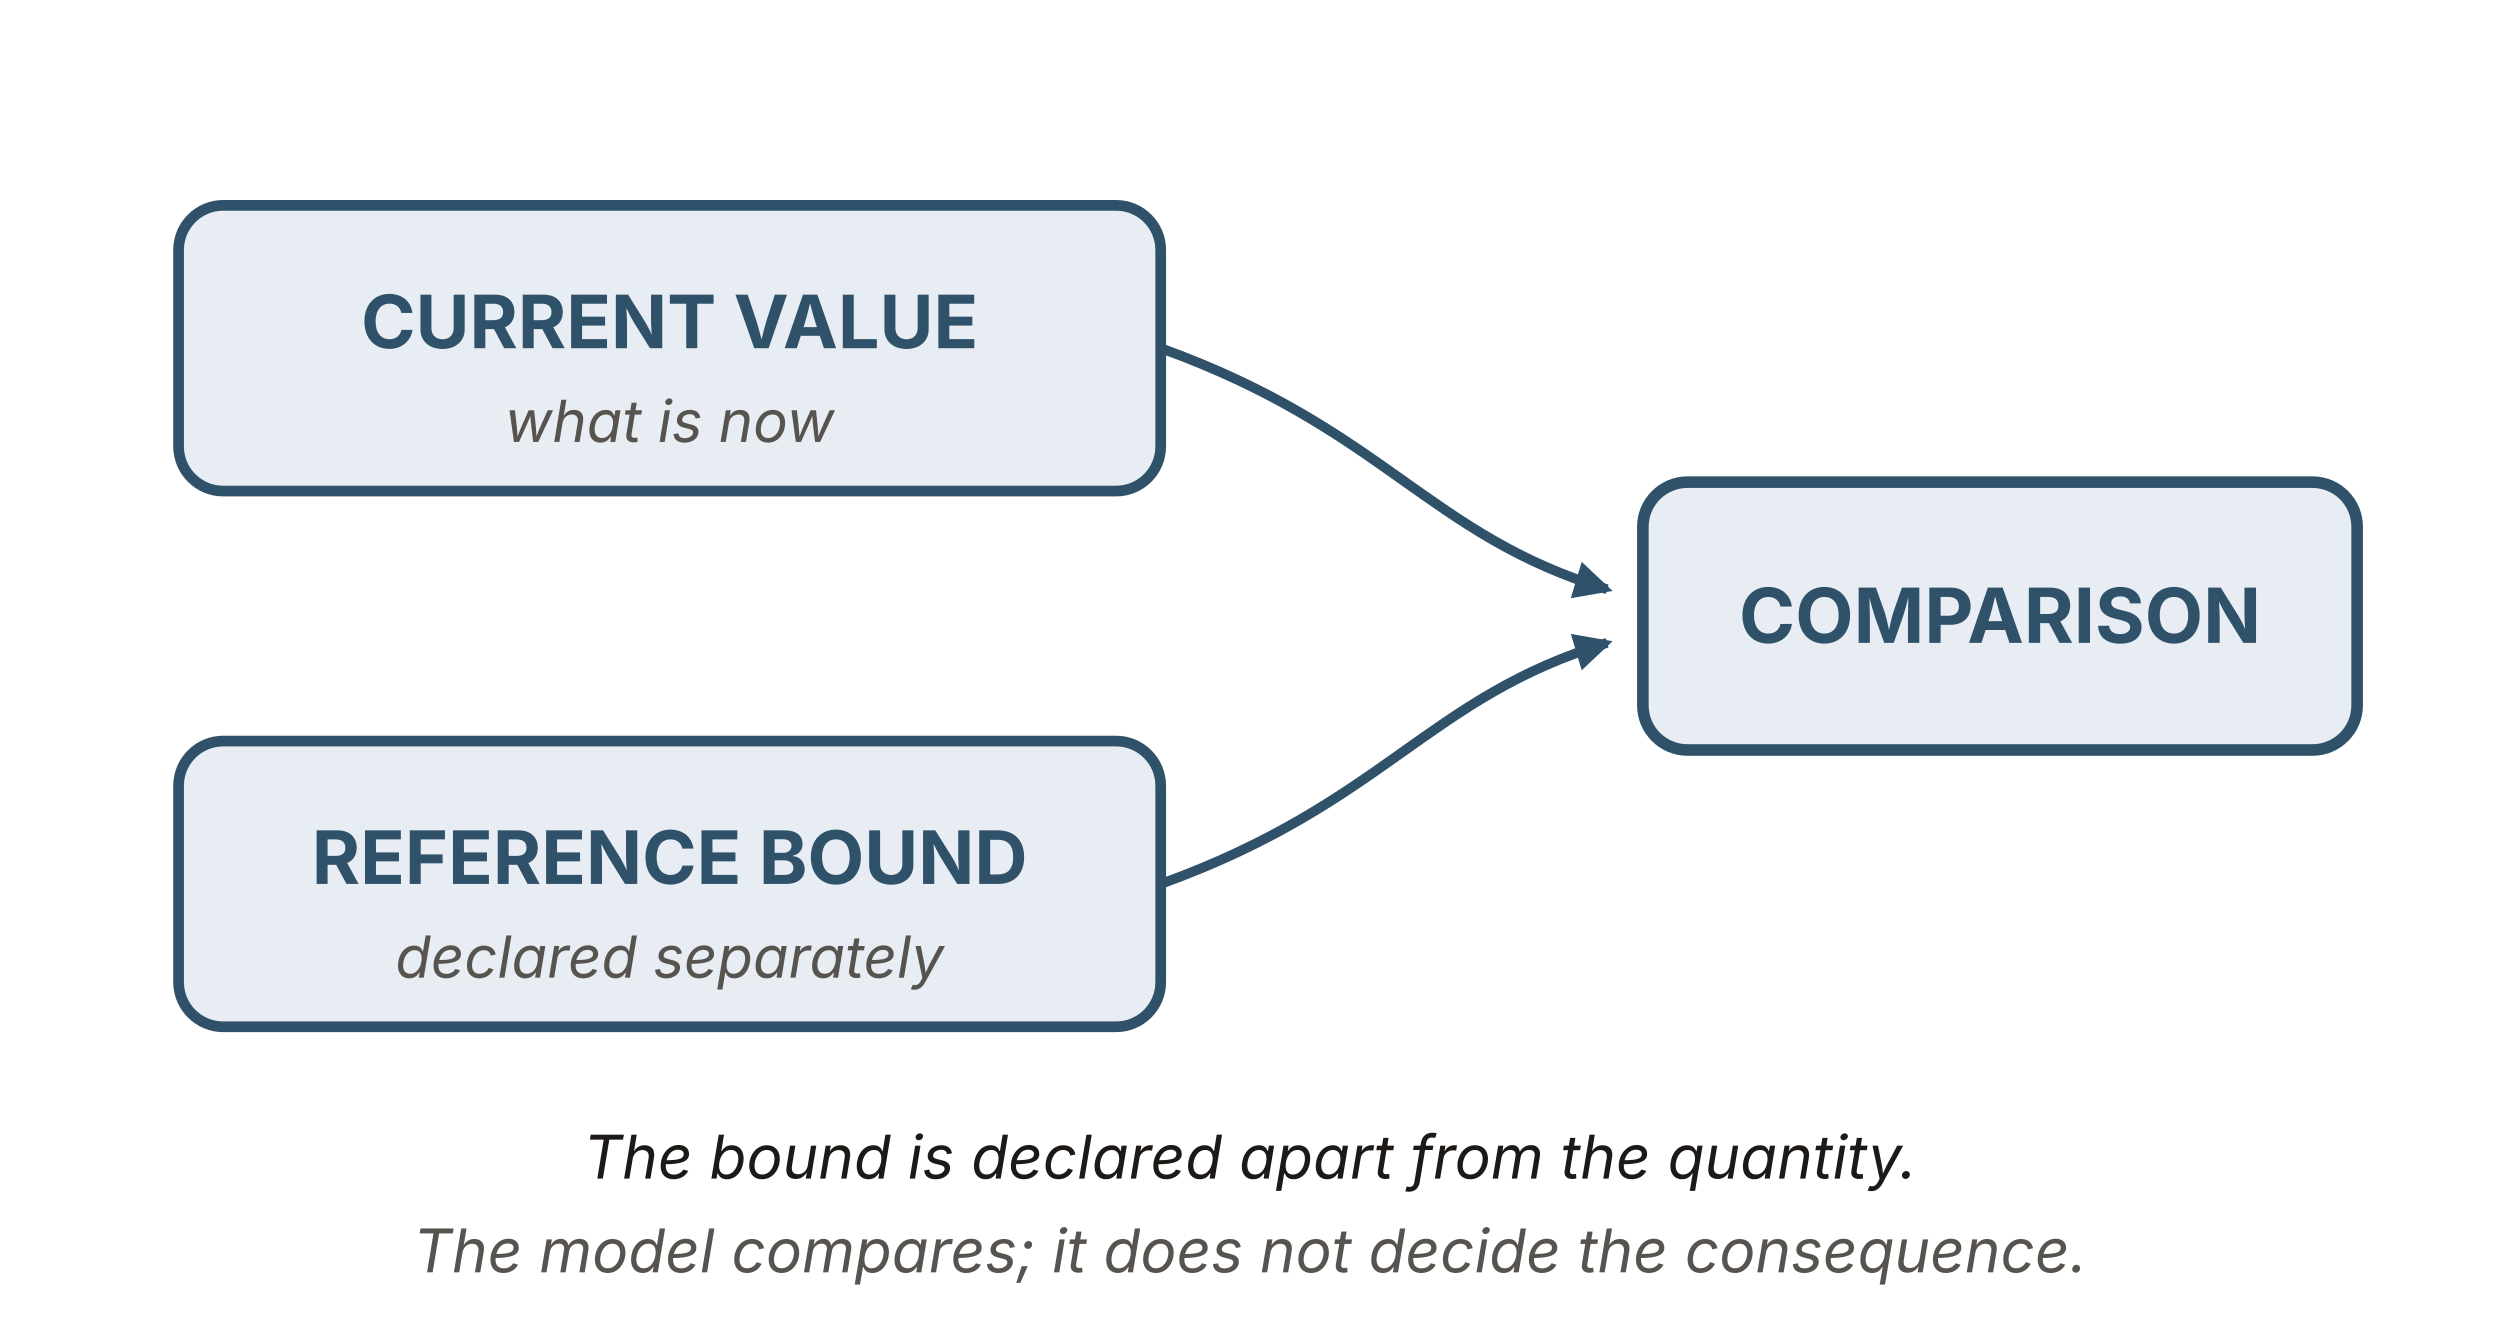
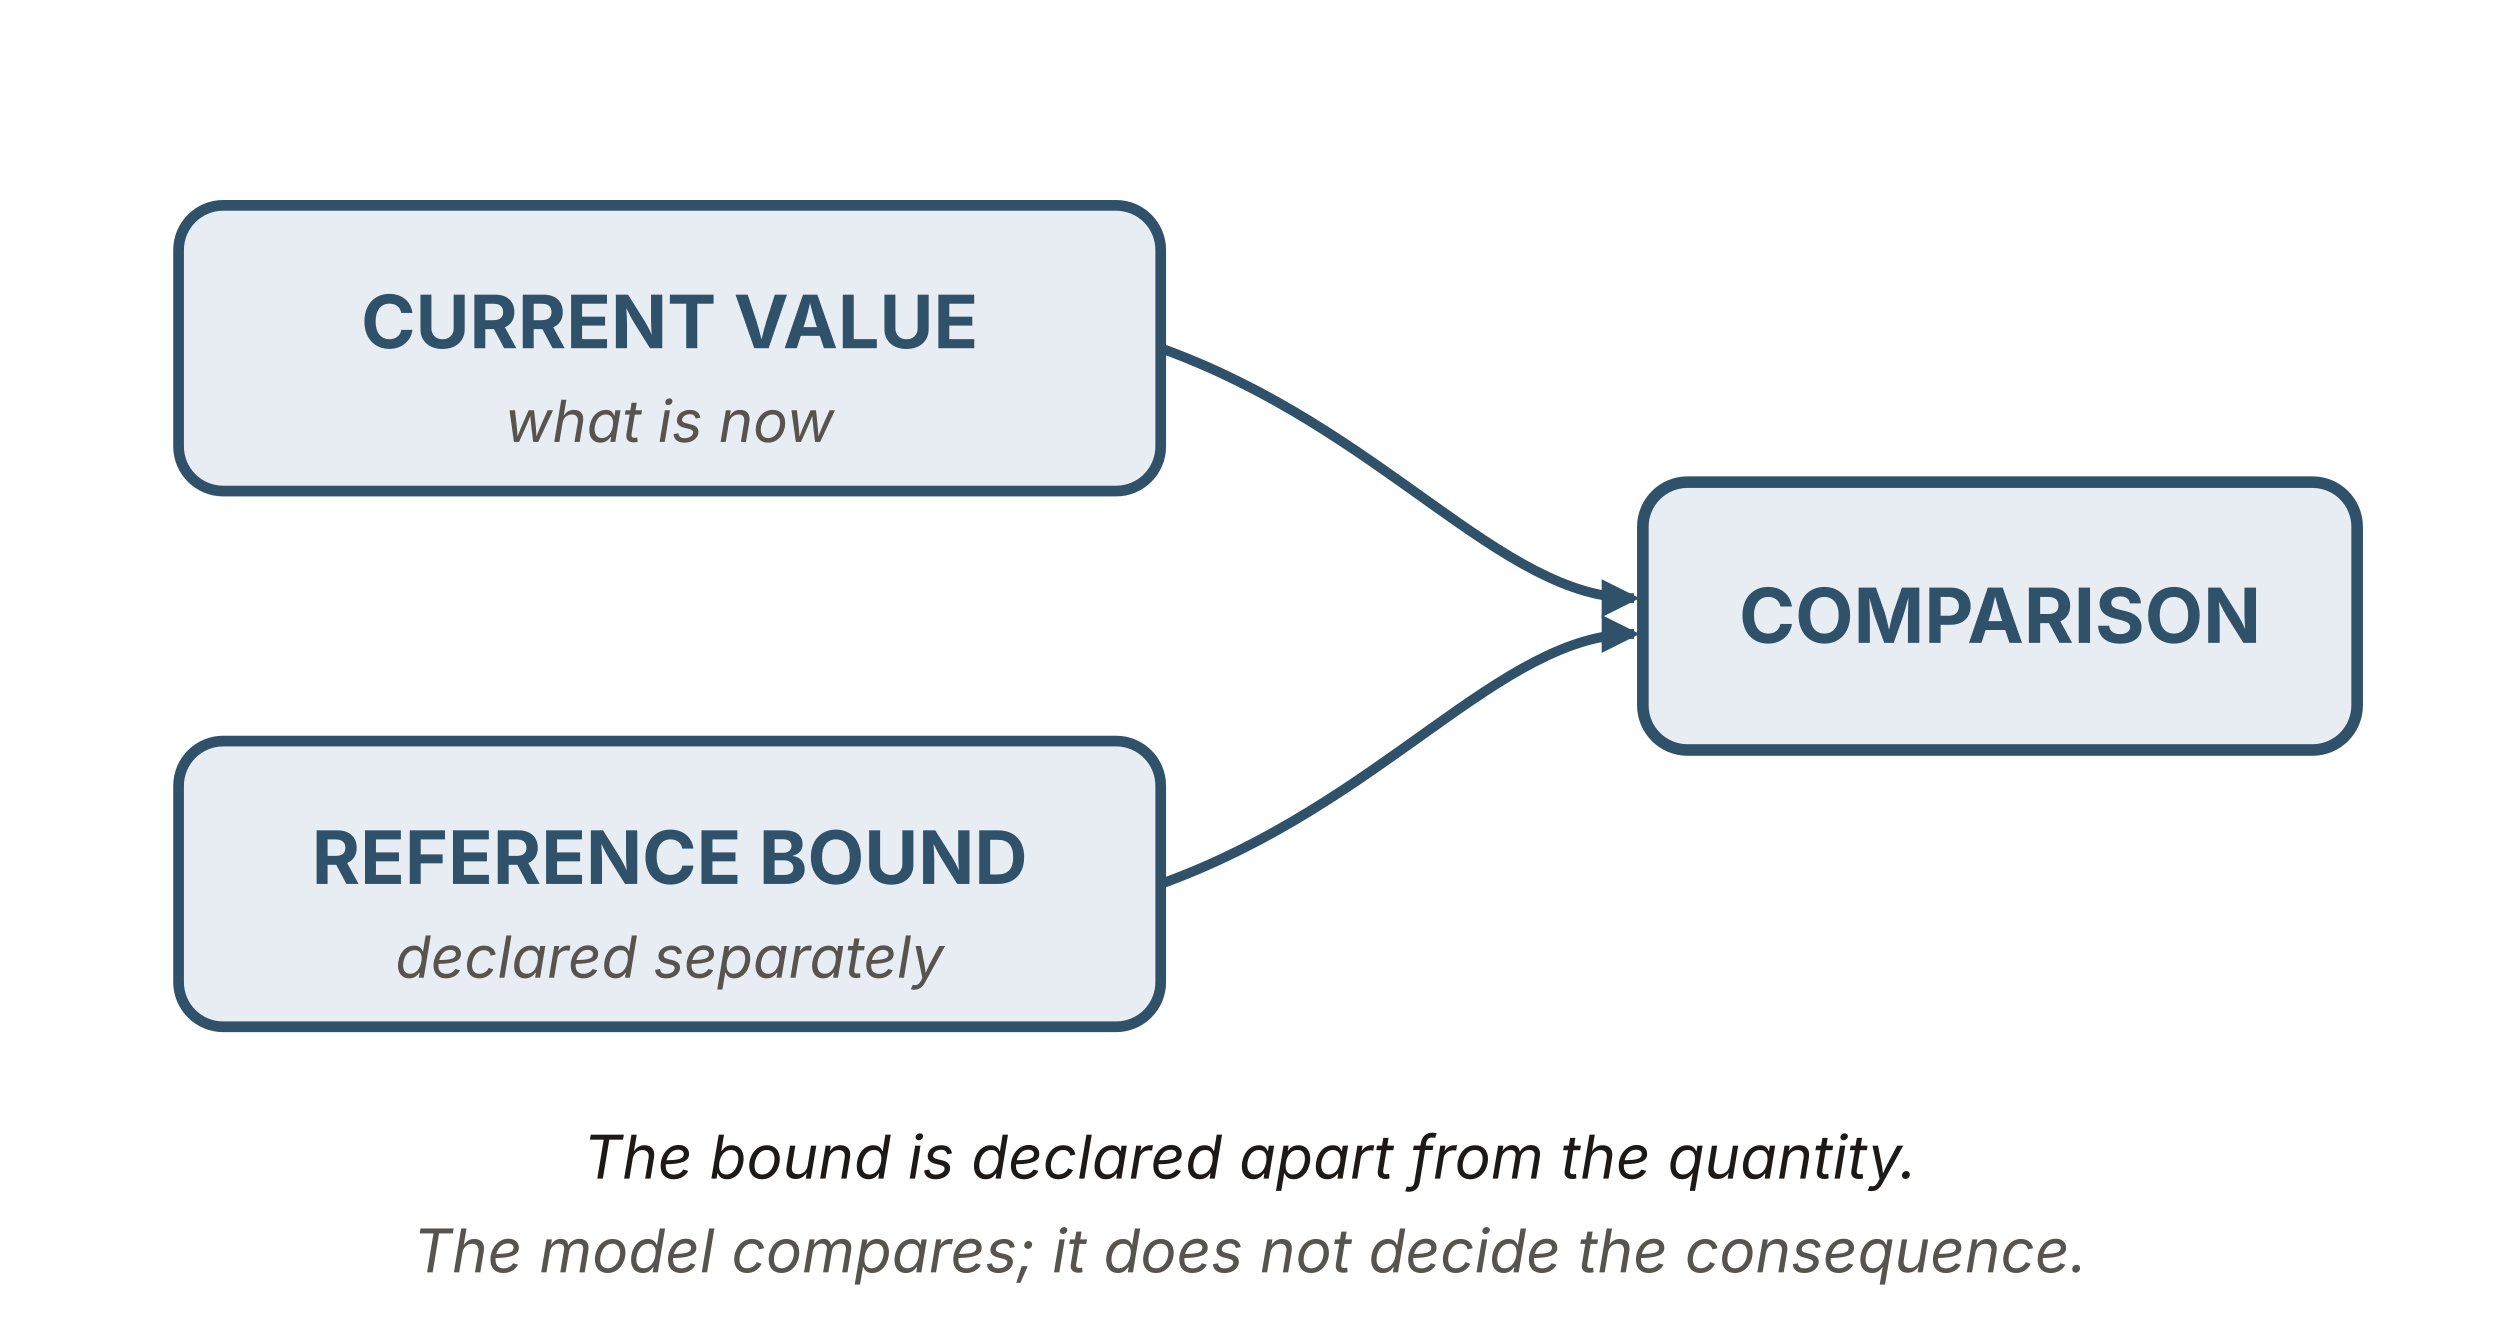
<svg xmlns="http://www.w3.org/2000/svg" viewBox="0 0 560 300" width="560" height="300" role="img" aria-labelledby="mqTitle mqDesc" font-family="'Source Sans 3', -apple-system, 'Segoe UI', sans-serif">
  <defs>
    <marker id="mq-b" viewBox="0 0 10 10" refX="8.5" refY="5" markerWidth="8.5" markerHeight="8.5" orient="auto" markerUnits="userSpaceOnUse">
      <path d="M0 0 L10 5 L0 10 z" fill="#2f5169" />
    </marker>
  </defs>
-   <rect x="40" y="46" width="220" height="64" rx="10" fill="#e7edf3" stroke="#2f5169" stroke-width="2.4" />
+   <rect id="current-value" x="40" y="46" width="220" height="64" rx="10" fill="#e7edf3" stroke="#2f5169" stroke-width="2.4" />
  <text x="150" y="78" text-anchor="middle" font-size="16.5" font-weight="700" fill="#2f5169">CURRENT VALUE</text>
  <text x="150" y="99" text-anchor="middle" font-size="13" font-style="italic" fill="#57534e">what is now</text>
-   <rect x="40" y="166" width="220" height="64" rx="10" fill="#e7edf3" stroke="#2f5169" stroke-width="2.4" />
+   <rect id="reference-bound" x="40" y="166" width="220" height="64" rx="10" fill="#e7edf3" stroke="#2f5169" stroke-width="2.4" />
  <text x="150" y="198" text-anchor="middle" font-size="16.5" font-weight="700" fill="#2f5169">REFERENCE BOUND</text>
  <text x="150" y="219" text-anchor="middle" font-size="13" font-style="italic" fill="#57534e">declared separately</text>
-   <path d="M260,78 C310,96 320,120 360,132" fill="none" stroke="#2f5169" stroke-width="2.2" marker-end="url(#mq-b)" />
-   <path d="M260,198 C310,180 320,156 360,144" fill="none" stroke="#2f5169" stroke-width="2.2" marker-end="url(#mq-b)" />
-   <rect x="368" y="108" width="160" height="60" rx="10" fill="#e7edf3" stroke="#2f5169" stroke-width="2.6" />
+   <path d="M260,78 C310,96 336,134 366,134" fill="none" stroke="#2f5169" stroke-width="2.2" marker-end="url(#mq-b)" />
+   <path d="M260,198 C310,180 336,142 366,142" fill="none" stroke="#2f5169" stroke-width="2.2" marker-end="url(#mq-b)" />
+   <rect id="comparison" x="368" y="108" width="160" height="60" rx="10" fill="#e7edf3" stroke="#2f5169" stroke-width="2.6" />
  <text x="448" y="144" text-anchor="middle" font-size="17" font-weight="700" fill="#2f5169">COMPARISON</text>
  <text x="280" y="264" text-anchor="middle" font-size="13.5" font-style="italic" fill="#1c1917">The bound is declared apart from the quantity.</text>
  <text x="280" y="285" text-anchor="middle" font-size="13.5" font-style="italic" fill="#57534e">The model compares; it does not decide the consequence.</text>
</svg>
